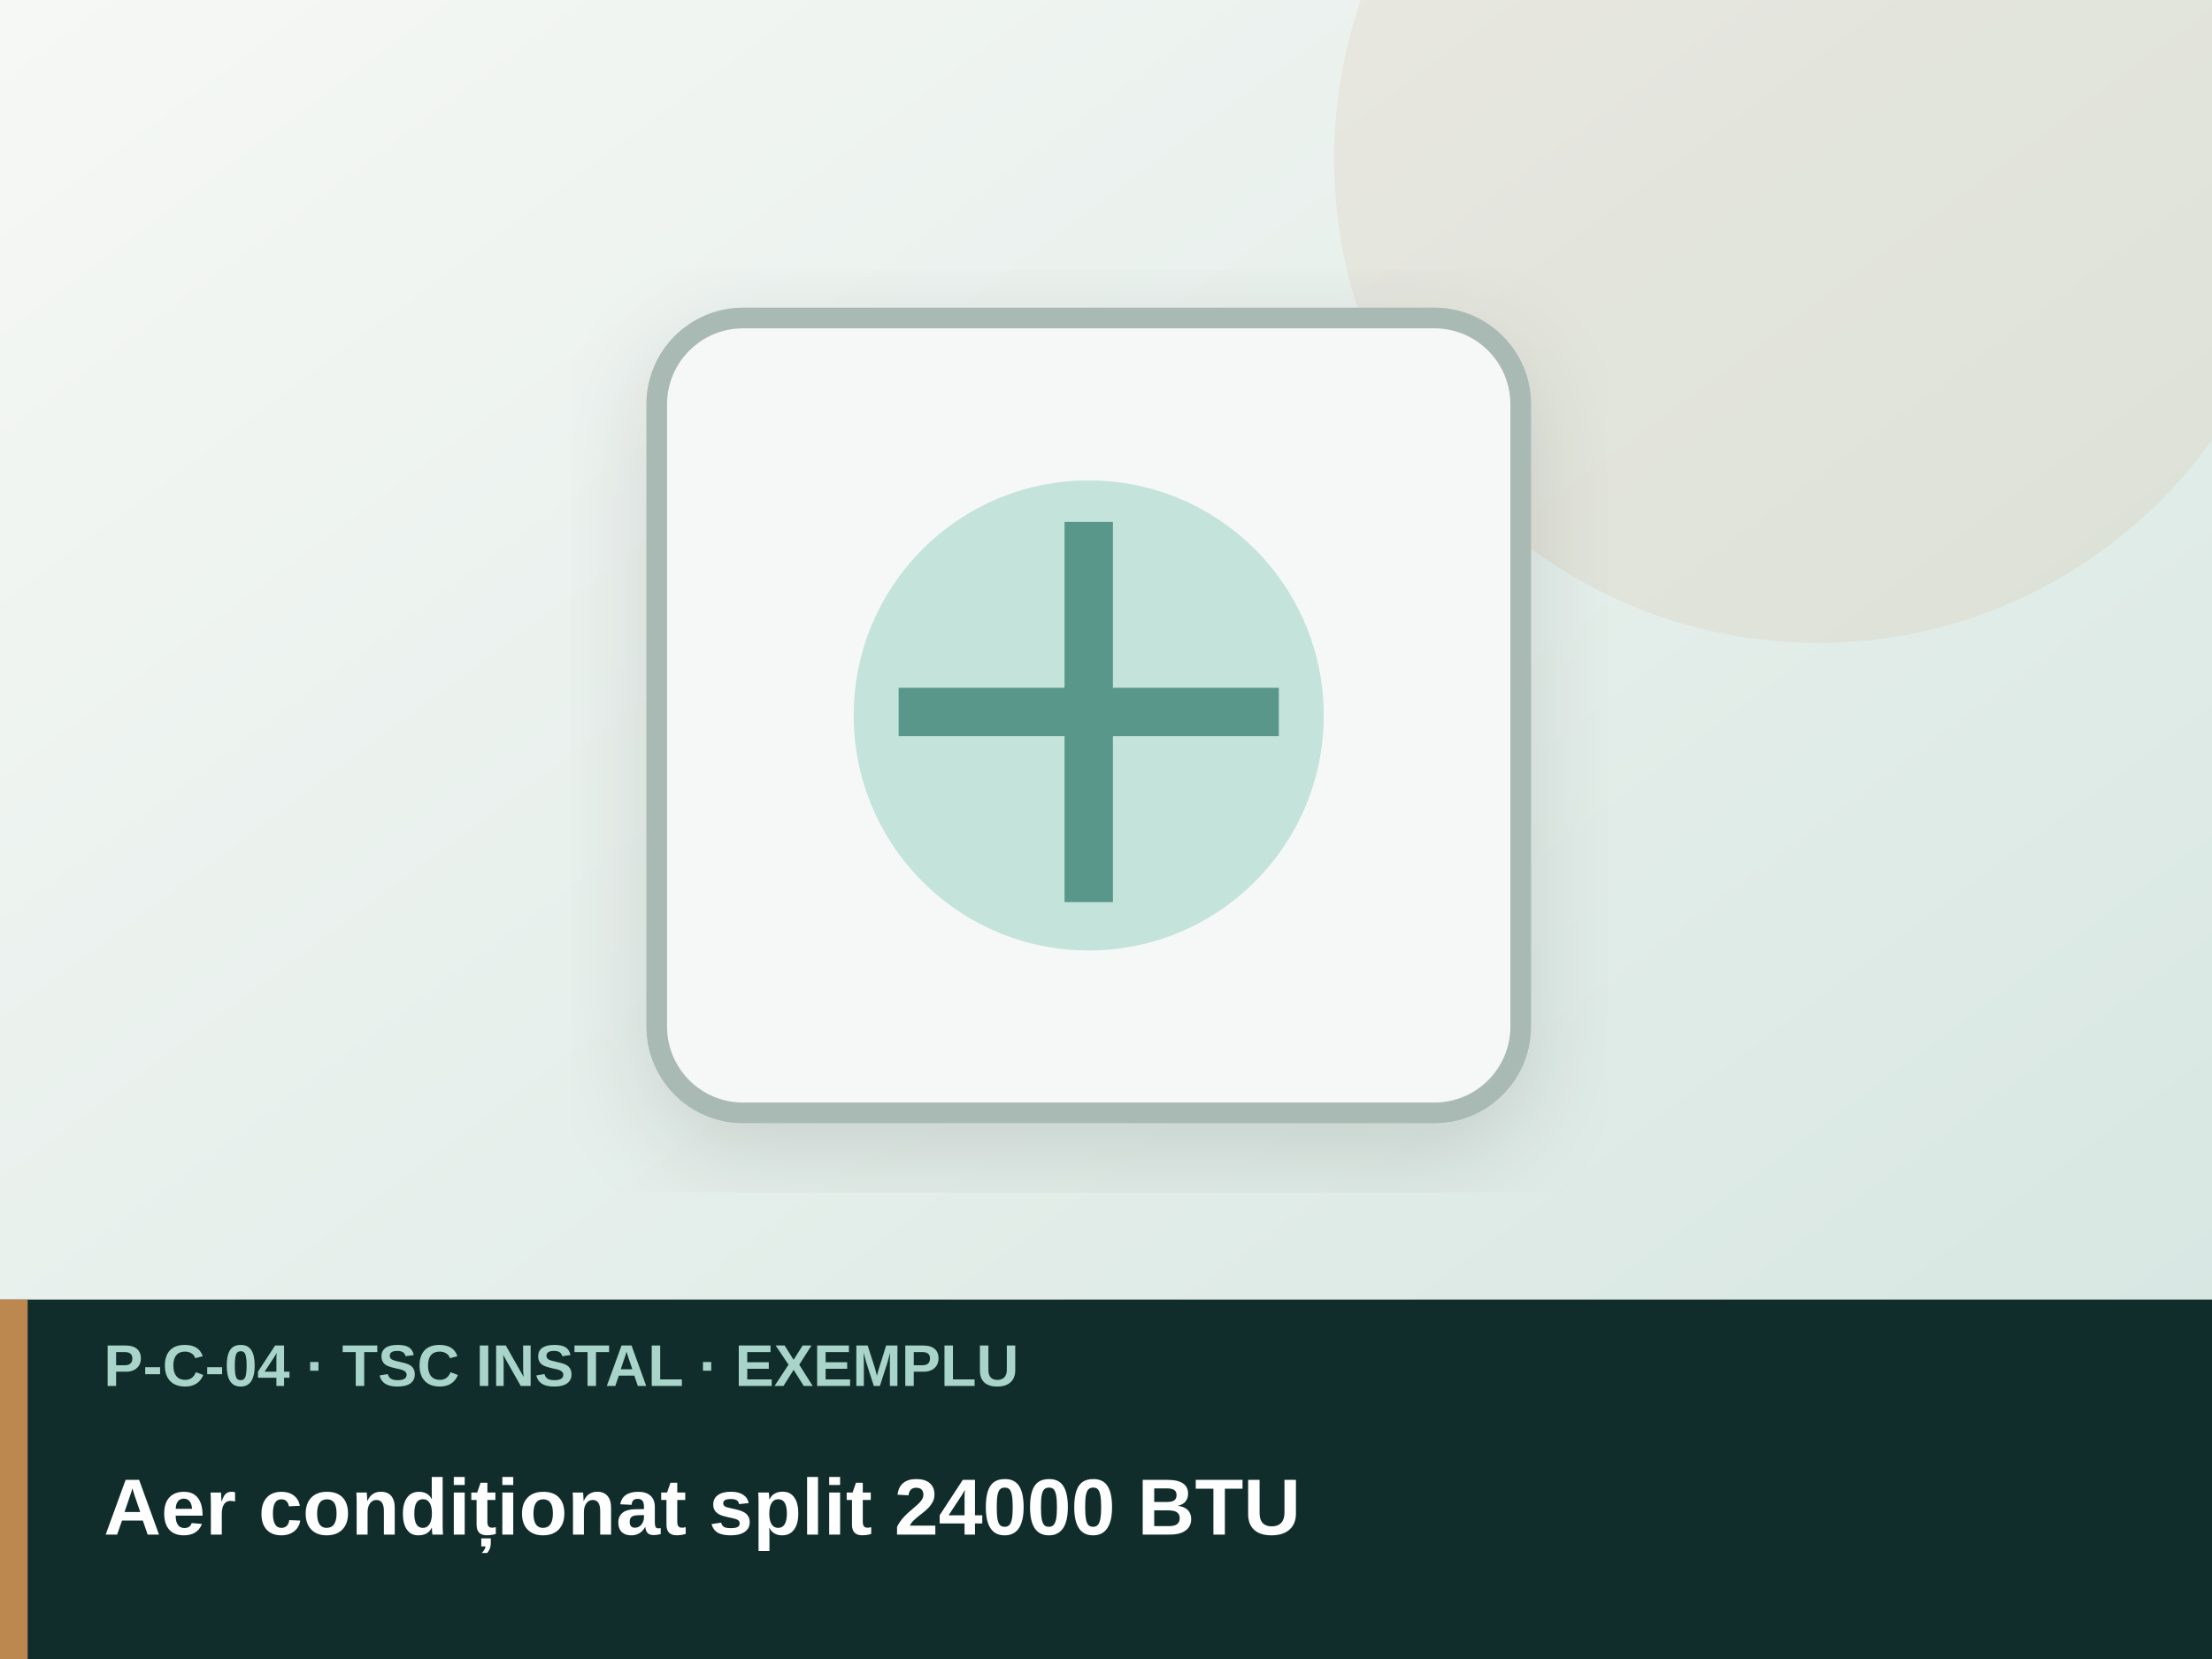
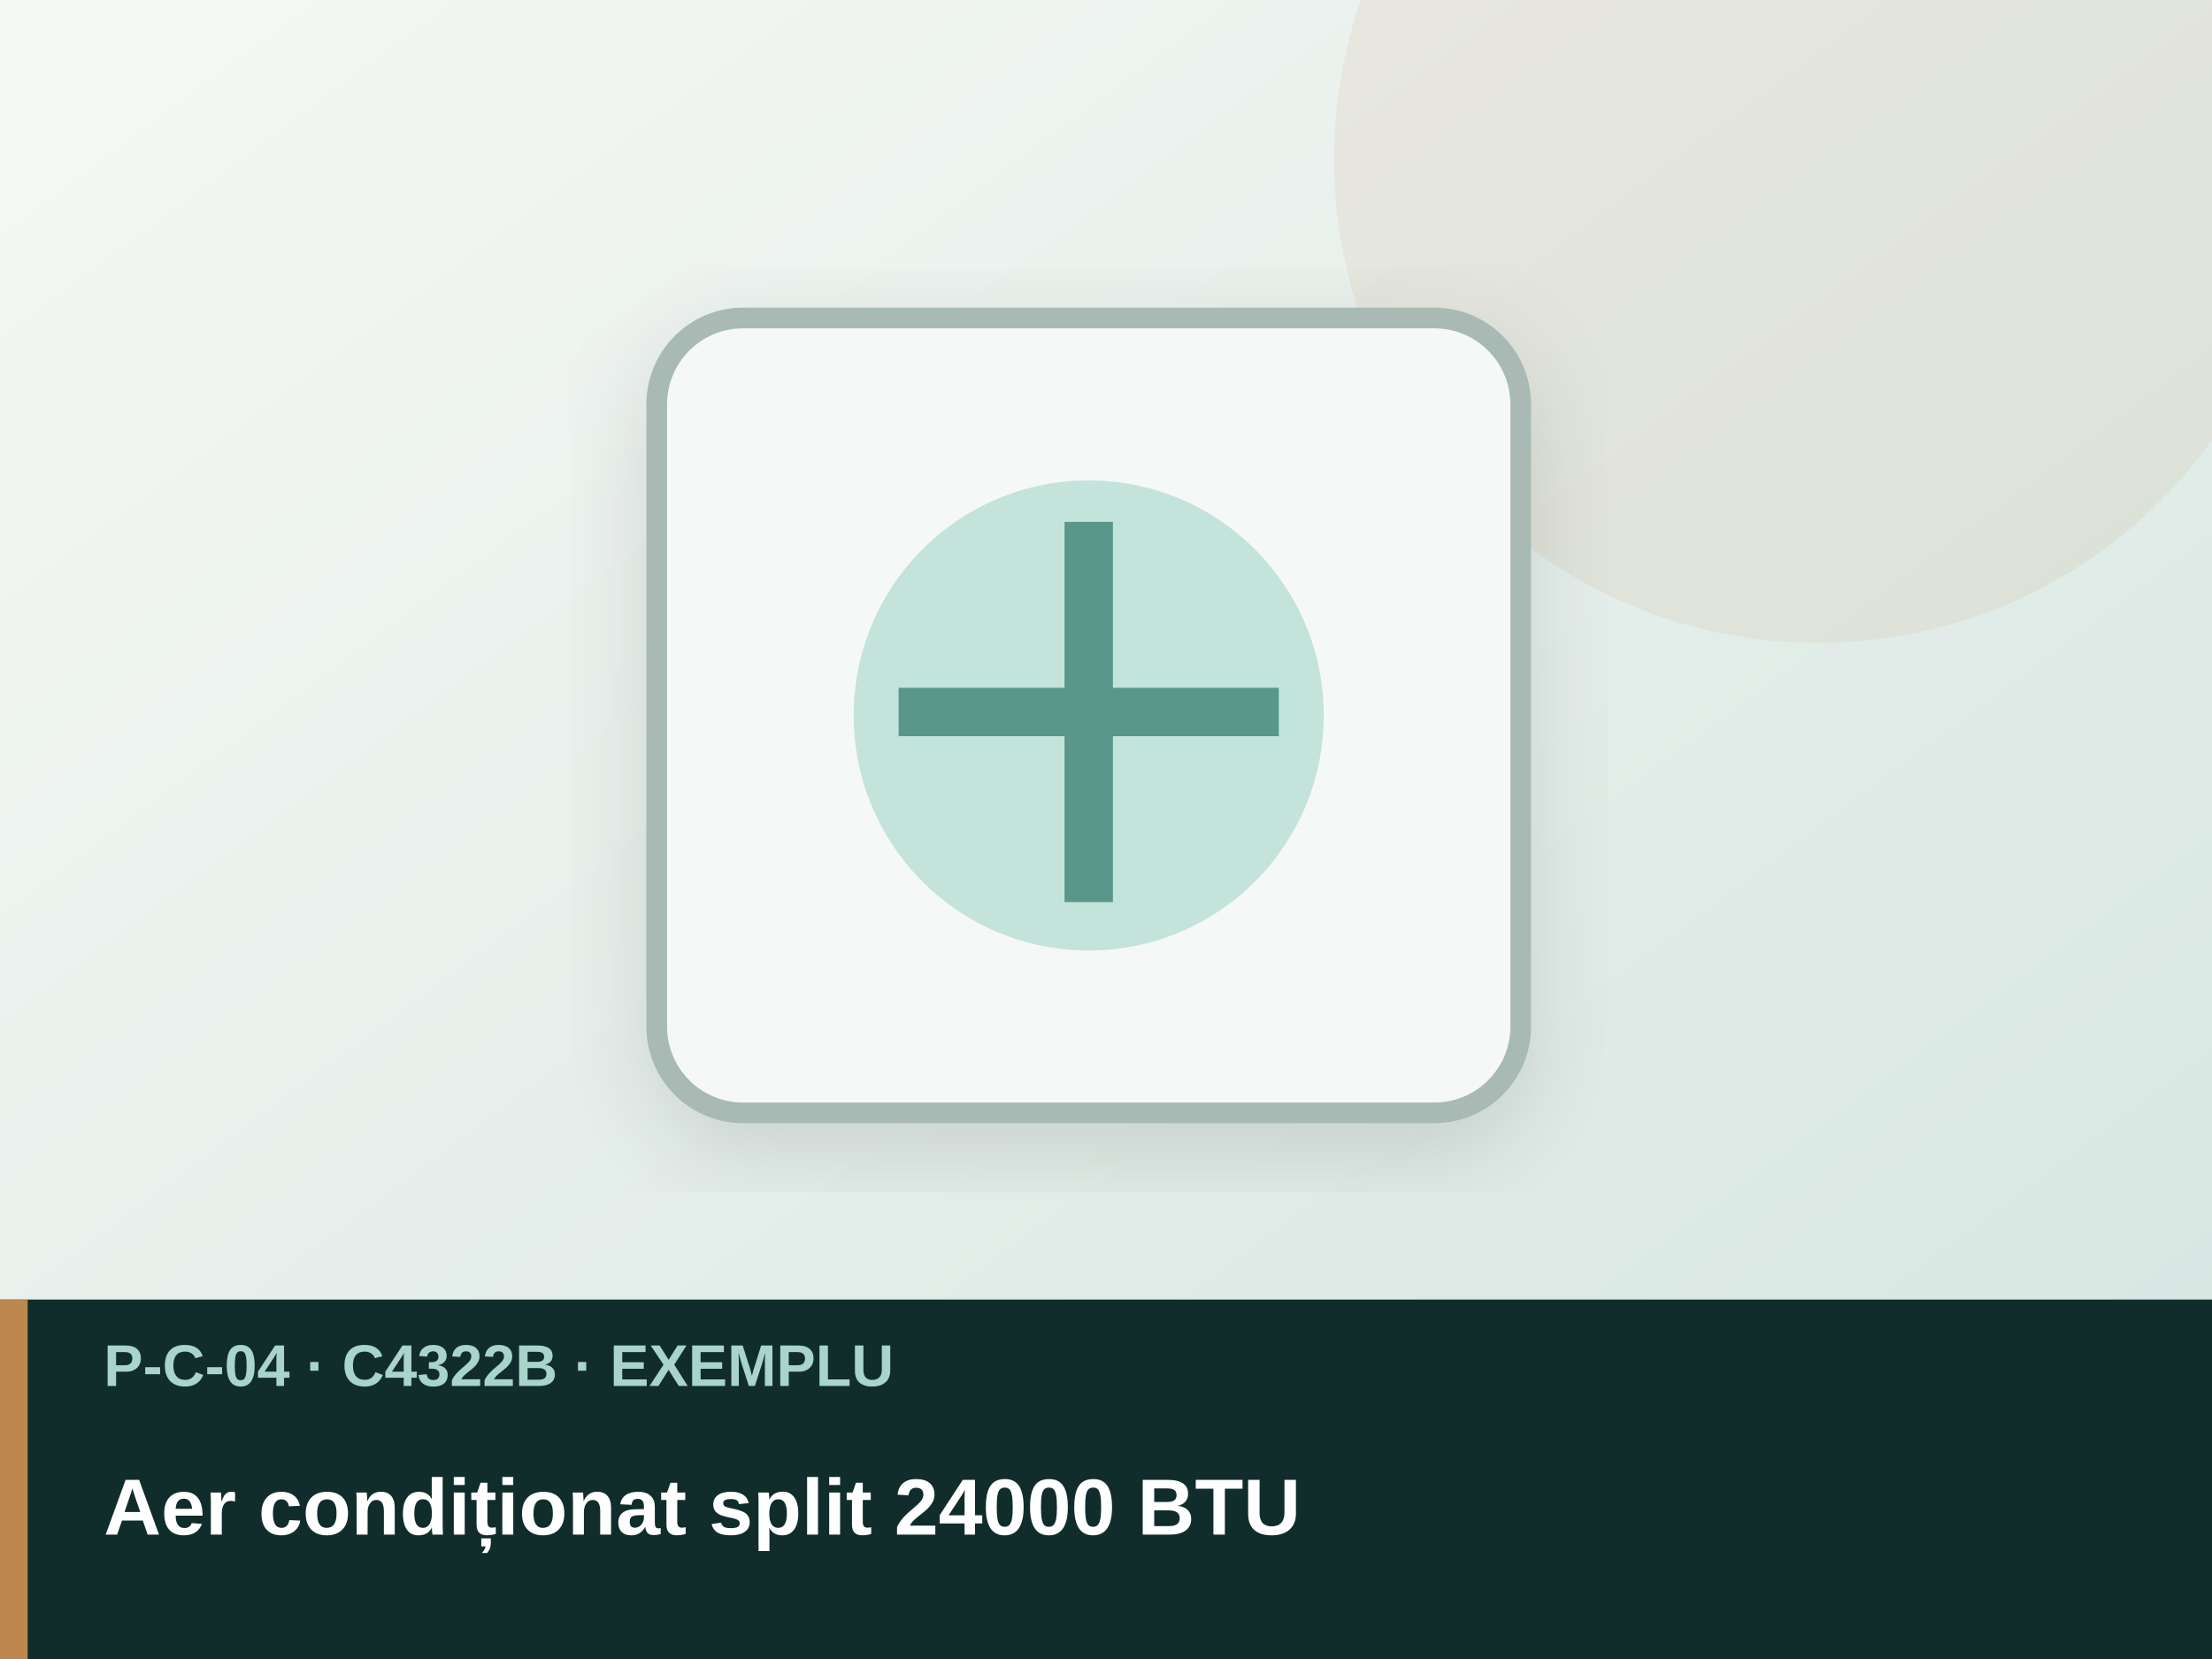
<svg xmlns="http://www.w3.org/2000/svg" width="640" height="480" viewBox="0 0 640 480" role="img" aria-label="Aer condiționat split 24000 BTU — ilustrație demonstrativă">
  <defs>
    <linearGradient id="bg" x1="0" y1="0" x2="1" y2="1">
      <stop stop-color="#f6f8f5" />
      <stop offset="1" stop-color="#d4e5e0" />
    </linearGradient>
    <filter id="shadow">
      <feDropShadow dx="0" dy="9" stdDeviation="14" flood-opacity=".12" />
    </filter>
  </defs>
  <rect width="640" height="480" fill="url(#bg)" />
  <circle cx="526" cy="46" r="140" fill="#bd8750" opacity=".1" />
  <g filter="url(#shadow)">
    <rect x="190" y="92" width="250" height="230" rx="25" fill="#f5f8f7" stroke="#a9bab5" stroke-width="6" />
    <circle cx="315" cy="207" r="68" fill="#c4e3da" />
    <path d="M260 206h110m-55-55v110" stroke="#59978a" stroke-width="14" />
  </g>
  <rect y="376" width="640" height="104" fill="#102d2c" />
  <rect y="376" width="8" height="104" fill="#bd8750" />
-   <text x="30" y="401" fill="#a9d4c9" font-family="Arial,sans-serif" font-size="17" font-weight="bold">P-C-04 · TSC INSTAL · EXEMPLU</text>
+   <text x="30" y="401" fill="#a9d4c9" font-family="Arial,sans-serif" font-size="17" font-weight="bold">P-C-04 · C4322B · EXEMPLU</text>
  <text x="30" y="444" fill="#fff" font-family="Arial,sans-serif" font-size="23" font-weight="bold" textLength="247" lengthAdjust="spacingAndGlyphs">Aer condiționat split 24000 BTU</text>
</svg>
